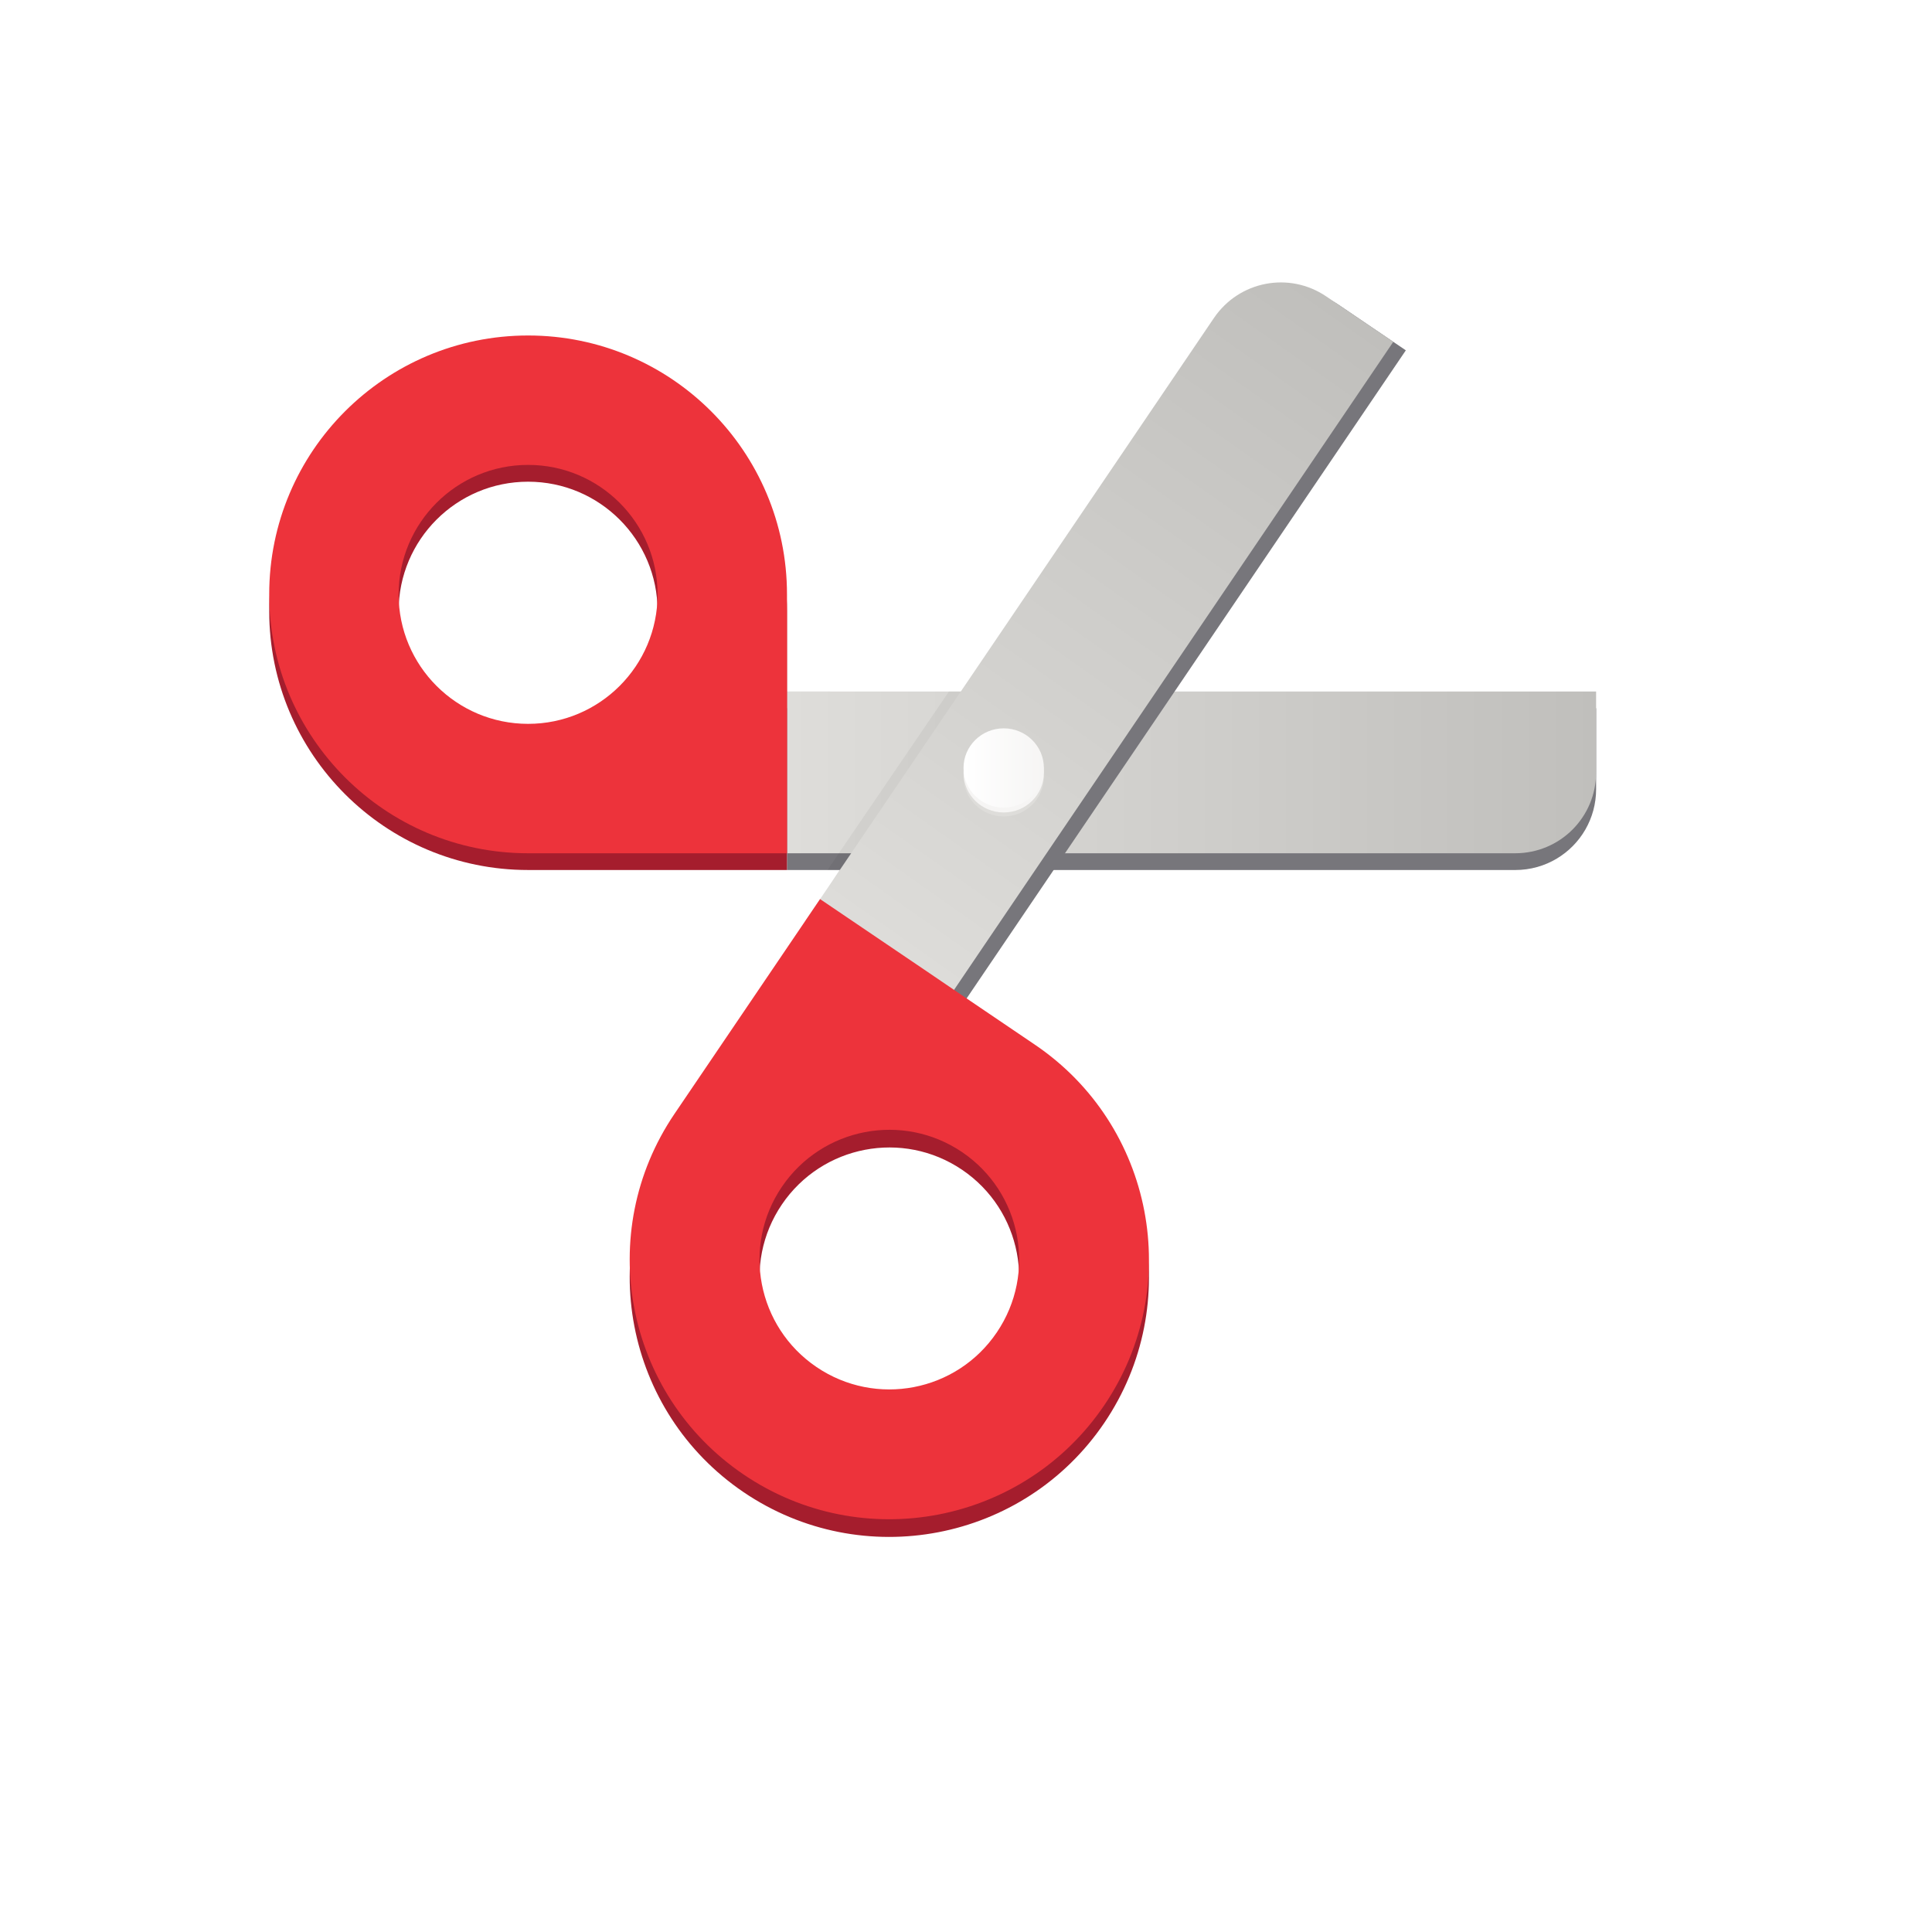
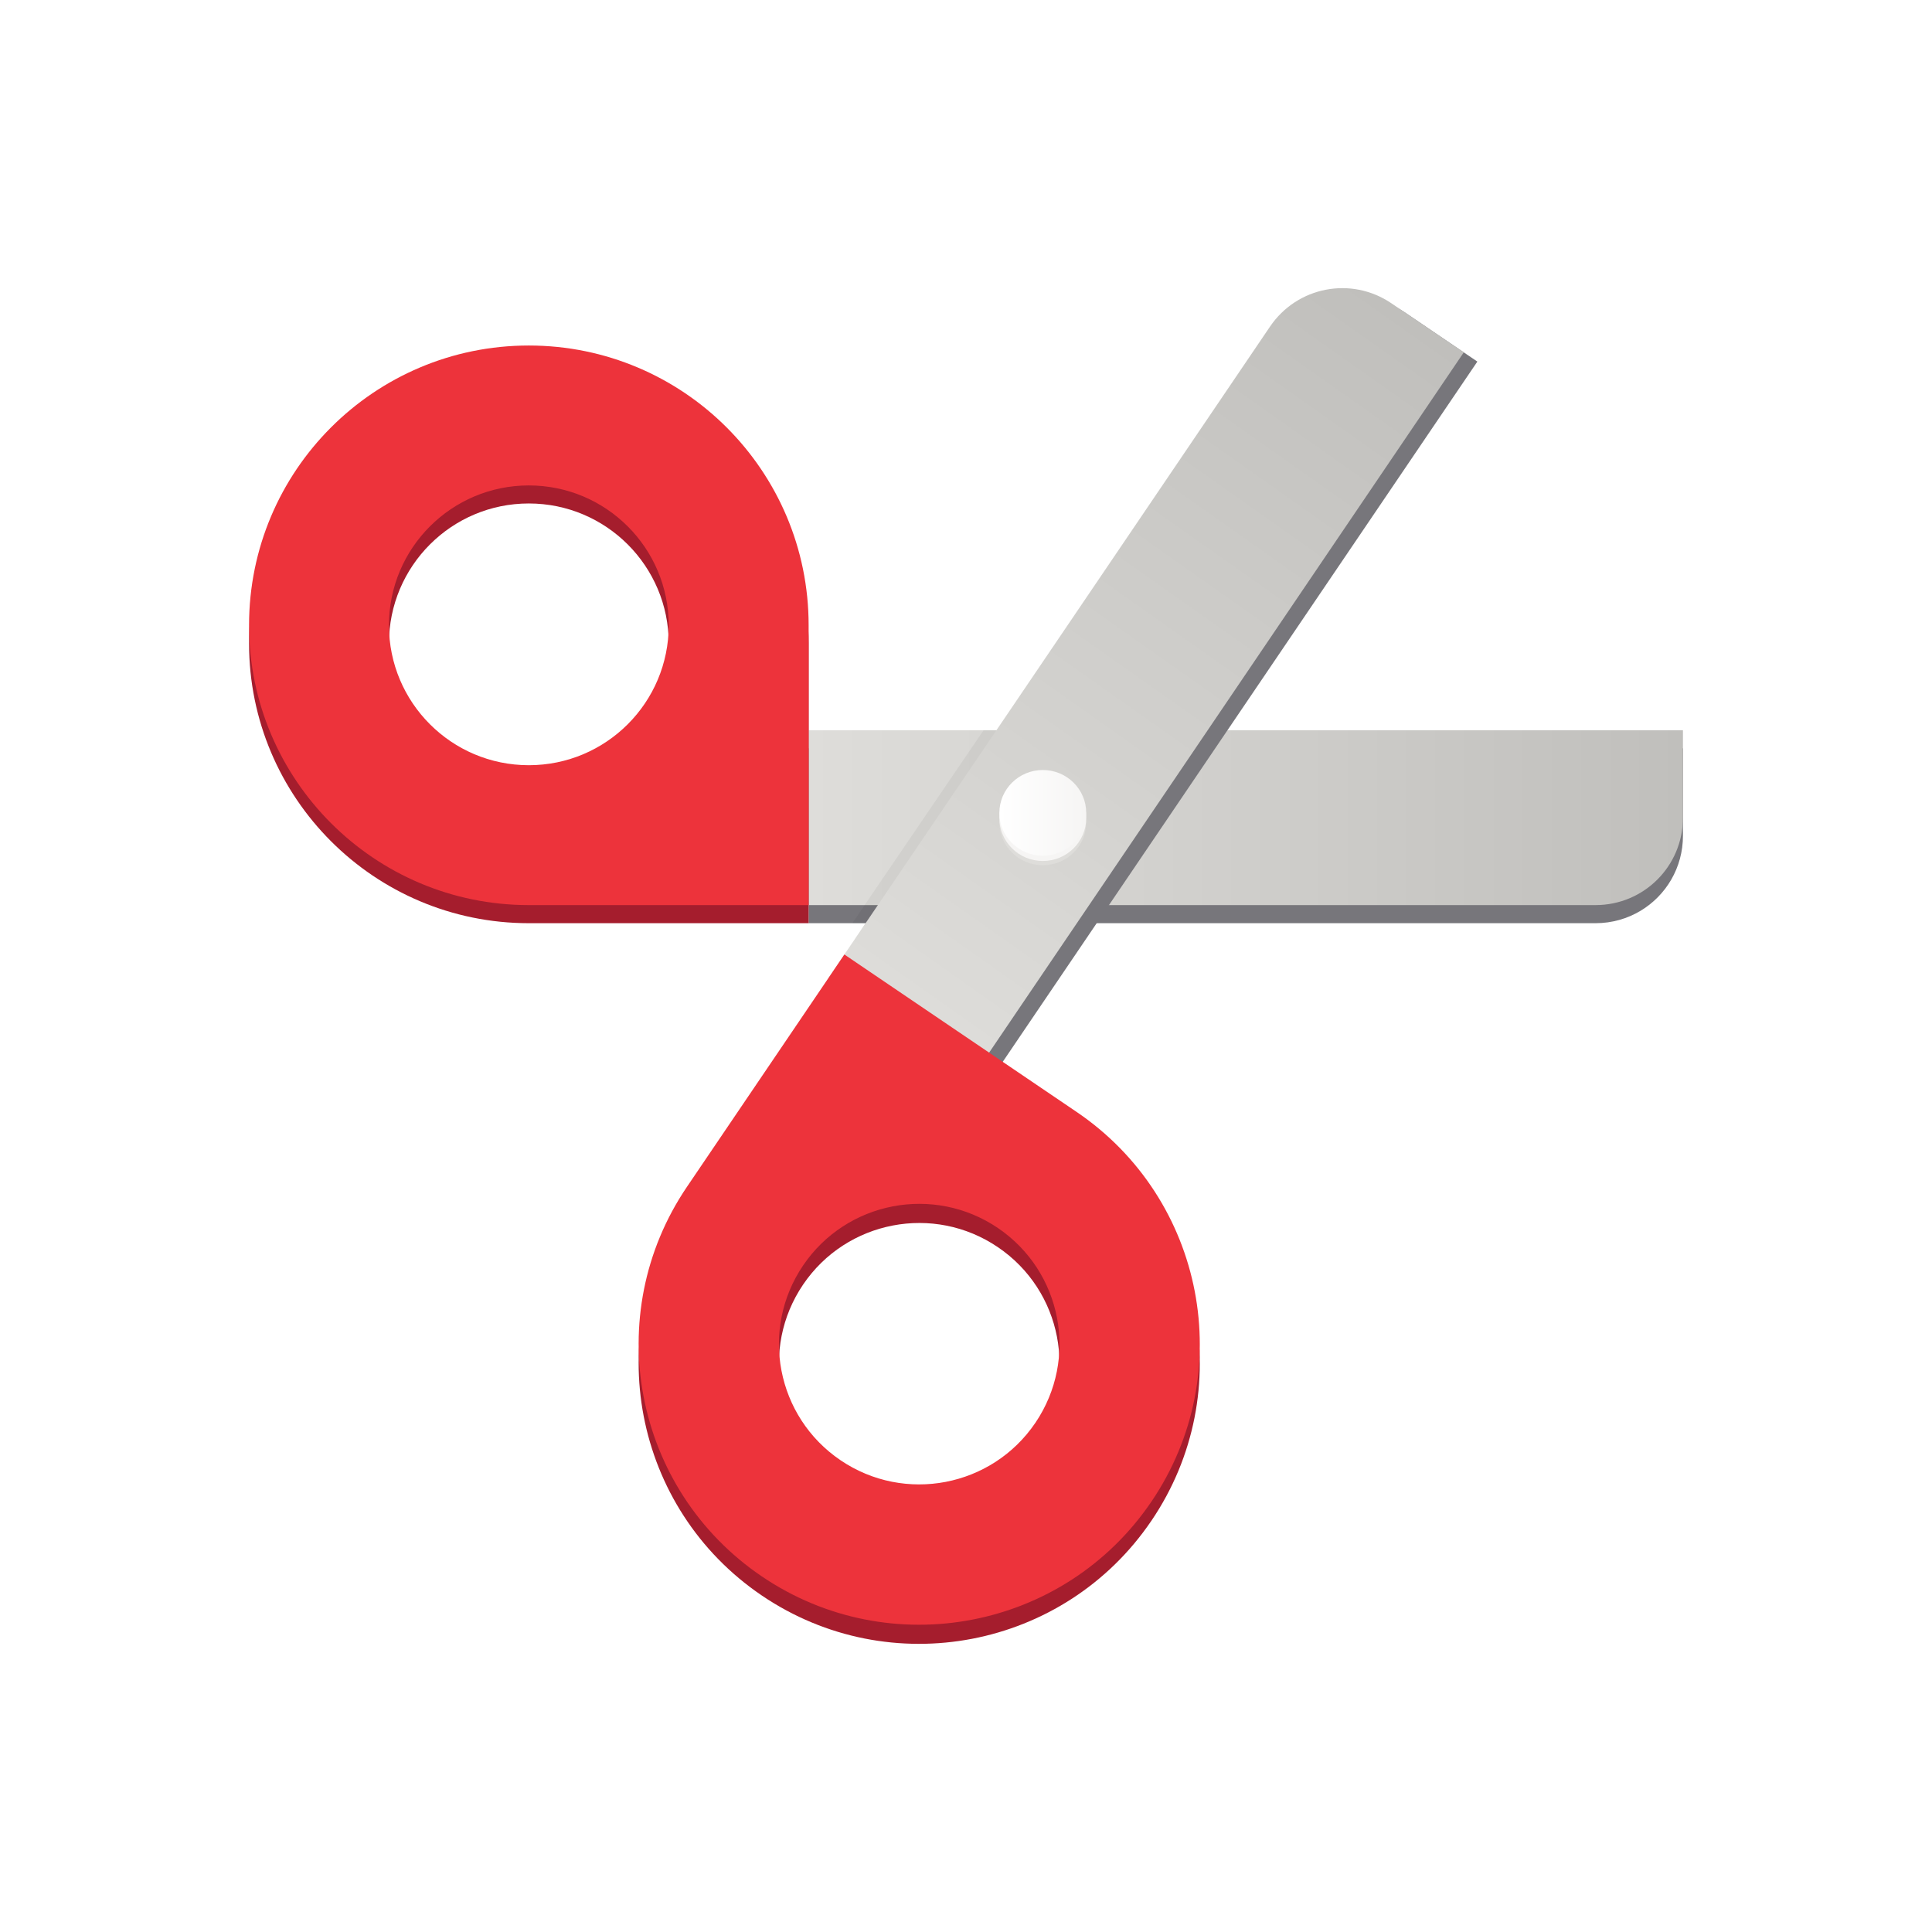
<svg xmlns="http://www.w3.org/2000/svg" xmlns:xlink="http://www.w3.org/1999/xlink" height="128px" viewBox="0 0 128 128" width="128px">
  <filter id="a" height="100%" width="100%" x="0%" y="0%">
    <feColorMatrix color-interpolation-filters="sRGB" values="0 0 0 0 1 0 0 0 0 1 0 0 0 0 1 0 0 0 1 0" />
  </filter>
  <mask id="b">
    <g filter="url(#a)">
      <rect fill-opacity="0.4" height="153.6" width="153.6" x="-12.8" y="-12.8" />
    </g>
  </mask>
-   <linearGradient id="c" gradientTransform="matrix(-0.0213601 5.360341 5.360341 0.0213601 34.99137 40.28856)" gradientUnits="userSpaceOnUse" x1="6" x2="6.445" y1="6.5" y2="6.5">
+   <linearGradient id="c" gradientTransform="matrix(-0.0230827 5.792637 5.792637 0.0230827 34.395 41.11891)" gradientUnits="userSpaceOnUse" x1="6" x2="6.445" y1="6.5" y2="6.5">
    <stop offset="0" />
    <stop offset="1" stop-color="#4d4d4d" stop-opacity="0" />
  </linearGradient>
  <clipPath id="d">
    <rect height="152" width="192" />
  </clipPath>
  <linearGradient id="e" gradientUnits="userSpaceOnUse">
    <stop offset="0" stop-color="#deddda" />
    <stop offset="1" stop-color="#c0bfbc" />
  </linearGradient>
-   <linearGradient id="f" x1="52.141" x2="105.745" xlink:href="#e" y1="51.172" y2="51.172" />
+   <linearGradient id="f" x1="53.573" x2="111.5" xlink:href="#e" y1="54.17" y2="54.17" />
  <mask id="g">
    <g filter="url(#a)">
      <rect fill-opacity="0.05" height="153.6" width="153.6" x="-12.8" y="-12.8" />
    </g>
  </mask>
  <clipPath id="h">
    <rect height="152" width="192" />
  </clipPath>
-   <linearGradient id="i" x1="57.795" x2="88.704" xlink:href="#e" y1="64.012" y2="20.205" />
-   <linearGradient id="j" gradientUnits="userSpaceOnUse" x1="63.834" x2="69.162" y1="50.881" y2="50.881">
+   <linearGradient id="i" x1="59.683" x2="93.085" xlink:href="#e" y1="68.045" y2="20.706" />
+   <linearGradient id="j" gradientUnits="userSpaceOnUse" x1="66.209" x2="71.966" y1="53.856" y2="53.856">
    <stop offset="0" stop-color="#ffffff" />
    <stop offset="1" stop-color="#f6f5f4" />
  </linearGradient>
  <g mask="url(#b)">
    <g clip-path="url(#d)" transform="matrix(1 0 0 1 -8 -16)">
-       <path d="m 64.344 72.566 l -1.328 2.027 l 12.609 0.438 l 1.77 -2.559 z m 0 0" fill="url(#c)" />
+       <path d="m 66.117 76 l -1.438 2.191 l 13.625 0.469 l 1.914 -2.762 z m 0 0" fill="url(#c)" />
    </g>
  </g>
-   <path d="m 52.141 46.922 v 10.719 h 48.242 c 1.016 0 1.961 -0.277 2.766 -0.762 c 1.559 -0.934 2.598 -2.641 2.598 -4.598 v -5.359 z m 0 0" fill="#77767b" />
-   <path d="m 52.141 45.812 v 10.719 h 48.242 c 2.973 0 5.363 -2.391 5.363 -5.359 v -5.359 z m 0 0" fill="url(#f)" />
-   <path d="m 34.988 23.336 c -9.473 0 -17.152 7.68 -17.152 17.152 c 0 9.473 7.68 17.152 17.152 17.152 h 17.152 v -17.152 c 0 -9.473 -7.68 -17.152 -17.152 -17.152 z m 0 8.578 c 4.738 0 8.578 3.84 8.578 8.574 c 0 4.738 -3.84 8.578 -8.578 8.578 s -8.578 -3.84 -8.578 -8.578 c 0 -4.734 3.84 -8.574 8.578 -8.574 z m 0 0" fill="#a51d2d" />
+   <path d="m 53.574 49.578 v 11.586 h 52.133 c 1.094 0 2.117 -0.301 2.988 -0.824 c 1.684 -1.012 2.805 -2.855 2.805 -4.969 v -5.793 z m 0 0" fill="#77767b" />
+   <path d="m 53.574 48.379 v 11.586 h 52.133 c 3.211 0 5.793 -2.586 5.793 -5.793 v -5.793 z m 0 0" fill="url(#f)" />
+   <path d="m 35.035 24.09 c -10.234 0 -18.535 8.297 -18.535 18.535 s 8.301 18.539 18.535 18.539 h 18.539 v -18.539 c 0 -10.238 -8.301 -18.535 -18.539 -18.535 z m 0 9.266 c 5.121 0 9.27 4.152 9.27 9.27 c 0 5.121 -4.148 9.27 -9.27 9.27 c -5.117 0 -9.266 -4.148 -9.266 -9.27 c 0 -5.117 4.148 -9.27 9.266 -9.27 z m 0 0" fill="#a51d2d" />
  <g mask="url(#g)">
    <g clip-path="url(#h)" transform="matrix(1 0 0 1 -8 -16)">
-       <path d="m 72.684 61.812 h -1.812 l -8.051 11.828 h 1.824 z m 0 0" />
+       <path d="m 75.125 64.379 h -1.957 l -8.699 12.785 h 1.969 z m 0 0" />
    </g>
  </g>
-   <path d="m 63.066 67.586 l -8.875 -6.016 l 3.008 -4.438 l 7.613 -11.234 l 16.445 -24.266 c 1.668 -2.457 4.988 -3.094 7.445 -1.43 l 4.438 3.008 l -3.008 4.438 l -16.445 24.266 l -7.613 11.234 z m 0 0" fill="#77767b" />
-   <path d="m 62.234 67.02 l -8.875 -6.016 l 3.008 -4.438 l 7.613 -11.23 l 16.445 -24.266 c 1.668 -2.457 4.988 -3.098 7.445 -1.43 l 4.438 3.008 l -3.008 4.438 l -16.449 24.266 l -7.613 11.23 z m 0 0" fill="url(#i)" />
-   <path d="m 34.988 22.227 c -9.473 0 -17.152 7.68 -17.152 17.152 s 7.68 17.152 17.152 17.152 h 17.152 v -17.152 c 0 -9.473 -7.68 -17.152 -17.152 -17.152 z m 0 8.574 c 4.738 0 8.578 3.84 8.578 8.578 c 0 4.738 -3.84 8.578 -8.578 8.578 s -8.578 -3.84 -8.578 -8.578 c 0 -4.738 3.84 -8.578 8.578 -8.578 z m 0 0" fill="#ed333b" />
-   <path d="m 73.16 94.273 c -5.332 7.863 -16.027 9.918 -23.891 4.59 c -7.863 -5.332 -9.914 -16.027 -4.586 -23.891 l 9.648 -14.234 l 6.918 4.684 l 2.574 1.75 l 4.746 3.215 c 7.863 5.328 9.918 16.023 4.59 23.887 z m -7.121 -4.824 c 2.664 -3.93 1.641 -9.277 -2.293 -11.945 c -3.93 -2.664 -9.277 -1.637 -11.945 2.297 c -2.664 3.93 -1.637 9.277 2.297 11.941 c 3.93 2.664 9.277 1.641 11.941 -2.293 z m 0 0" fill="#a51d2d" />
-   <path d="m 73.16 93.102 c -5.332 7.863 -16.027 9.918 -23.891 4.59 c -7.863 -5.332 -9.914 -16.027 -4.586 -23.891 l 9.648 -14.234 l 6.918 4.684 l 2.574 1.75 l 4.746 3.215 c 7.863 5.328 9.918 16.023 4.59 23.887 z m -7.121 -4.824 c 2.664 -3.93 1.641 -9.277 -2.293 -11.945 c -3.93 -2.664 -9.277 -1.637 -11.945 2.297 c -2.664 3.93 -1.637 9.277 2.297 11.941 c 3.93 2.664 9.277 1.641 11.941 -2.293 z m 0 0" fill="#ed333b" />
-   <path d="m 69.16 51.465 c 0 1.449 -1.191 2.625 -2.66 2.625 c -1.473 0 -2.664 -1.176 -2.664 -2.625 c 0 -1.453 1.191 -2.629 2.664 -2.629 c 1.469 0 2.66 1.176 2.66 2.629 z m 0 0" fill="#deddda" />
-   <path d="m 69.16 51.203 c 0 1.449 -1.191 2.625 -2.66 2.625 c -1.473 0 -2.664 -1.176 -2.664 -2.625 c 0 -1.453 1.191 -2.629 2.664 -2.629 c 1.469 0 2.66 1.176 2.66 2.629 z m 0 0" fill="#f6f5f4" />
-   <path d="m 69.16 50.879 c 0 1.453 -1.191 2.629 -2.66 2.629 c -1.473 0 -2.664 -1.176 -2.664 -2.629 c 0 -1.449 1.191 -2.625 2.664 -2.625 c 1.469 0 2.66 1.176 2.66 2.625 z m 0 0" fill="url(#j)" />
+   <path d="m 65.379 71.906 l -4.793 -3.25 l -4.797 -3.25 l 3.25 -4.797 l 8.227 -12.137 l 17.773 -26.223 c 1.801 -2.656 5.391 -3.344 8.047 -1.543 l 4.793 3.25 l -3.25 4.793 l -17.773 26.223 l -8.227 12.137 z m 0 0" fill="#77767b" />
+   <path d="m 64.477 71.297 l -4.793 -3.25 l -4.797 -3.25 l 3.25 -4.797 l 8.23 -12.137 l 17.773 -26.223 c 1.801 -2.656 5.387 -3.348 8.043 -1.547 l 4.797 3.25 l -3.25 4.797 l -17.773 26.223 l -8.23 12.137 z m 0 0" fill="url(#i)" />
+   <path d="m 35.035 22.891 c -10.234 0 -18.535 8.297 -18.535 18.535 s 8.301 18.539 18.535 18.539 h 18.539 v -18.539 c 0 -10.238 -8.301 -18.535 -18.539 -18.535 z m 0 9.27 c 5.121 0 9.27 4.148 9.27 9.266 c 0 5.121 -4.148 9.27 -9.27 9.27 c -5.117 0 -9.266 -4.148 -9.266 -9.27 c 0 -5.117 4.148 -9.266 9.266 -9.266 z m 0 0" fill="#ed333b" />
+   <path d="m 76.285 100.75 c -5.758 8.496 -17.316 10.715 -25.812 4.957 c -8.5 -5.762 -10.719 -17.316 -4.957 -25.816 l 10.426 -15.383 l 7.473 5.062 l 2.785 1.887 l 5.129 3.477 c 8.496 5.762 10.719 17.316 4.957 25.816 z m -7.691 -5.215 c 2.879 -4.25 1.77 -10.027 -2.48 -12.906 c -4.246 -2.883 -10.027 -1.77 -12.906 2.477 c -2.879 4.25 -1.77 10.027 2.48 12.906 c 4.246 2.883 10.027 1.773 12.906 -2.477 z m 0 0" fill="#a51d2d" />
+   <path d="m 76.285 99.484 c -5.758 8.496 -17.316 10.715 -25.812 4.957 c -8.5 -5.762 -10.719 -17.32 -4.957 -25.816 l 10.426 -15.387 l 7.473 5.066 l 2.785 1.887 l 5.129 3.477 c 8.496 5.762 10.719 17.316 4.957 25.816 z m -7.691 -5.215 c 2.879 -4.25 1.77 -10.027 -2.48 -12.91 c -4.246 -2.879 -10.027 -1.77 -12.906 2.48 c -2.879 4.25 -1.77 10.027 2.48 12.906 c 4.246 2.879 10.027 1.77 12.906 -2.477 z m 0 0" fill="#ed333b" />
+   <path d="m 71.965 54.484 c 0 1.57 -1.289 2.84 -2.875 2.84 c -1.59 0 -2.879 -1.27 -2.879 -2.84 c 0 -1.566 1.289 -2.84 2.879 -2.84 c 1.586 0 2.875 1.273 2.875 2.84 z m 0 0" fill="#deddda" />
+   <path d="m 71.965 54.203 c 0 1.566 -1.289 2.84 -2.875 2.84 c -1.59 0 -2.879 -1.273 -2.879 -2.84 s 1.289 -2.84 2.879 -2.84 c 1.586 0 2.875 1.273 2.875 2.84 z m 0 0" fill="#f6f5f4" />
+   <path d="m 71.965 53.855 c 0 1.566 -1.289 2.84 -2.875 2.84 c -1.59 0 -2.879 -1.273 -2.879 -2.84 c 0 -1.566 1.289 -2.84 2.879 -2.84 c 1.586 0 2.875 1.273 2.875 2.84 z m 0 0" fill="url(#j)" />
</svg>
